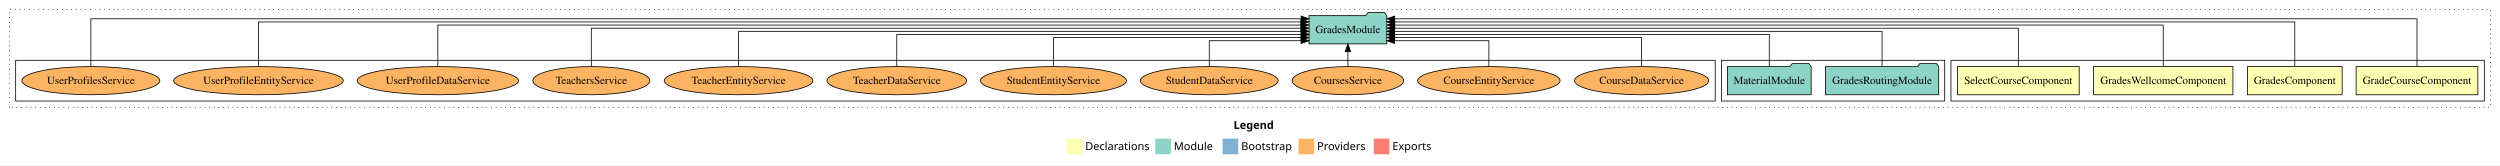
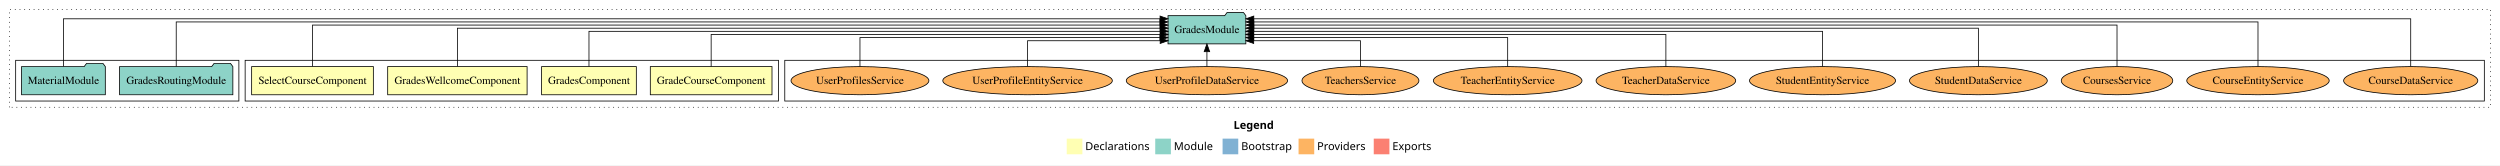
<svg xmlns="http://www.w3.org/2000/svg" width="3192pt" height="211pt" viewBox="0.00 0.00 3192.00 211.00">
  <g id="graph0" class="graph" transform="scale(1 1) rotate(0) translate(4 207)">
    <polygon fill="white" stroke="transparent" points="-4,4 -4,-207 3188,-207 3188,4 -4,4" />
    <text text-anchor="start" x="1571.01" y="-42.4" font-family="sans-serif" font-weight="bold" font-size="14.00">Legend</text>
    <polygon fill="#ffffb3" stroke="transparent" points="1358,-10 1358,-30 1378,-30 1378,-10 1358,-10" />
    <text text-anchor="start" x="1381.63" y="-15.4" font-family="sans-serif" font-size="14.00">  Declarations</text>
    <polygon fill="#8dd3c7" stroke="transparent" points="1471,-10 1471,-30 1491,-30 1491,-10 1471,-10" />
    <text text-anchor="start" x="1494.73" y="-15.4" font-family="sans-serif" font-size="14.00">  Module</text>
    <polygon fill="#80b1d3" stroke="transparent" points="1557,-10 1557,-30 1577,-30 1577,-10 1557,-10" />
    <text text-anchor="start" x="1580.78" y="-15.4" font-family="sans-serif" font-size="14.00">  Bootstrap</text>
    <polygon fill="#fdb462" stroke="transparent" points="1654,-10 1654,-30 1674,-30 1674,-10 1654,-10" />
    <text text-anchor="start" x="1677.67" y="-15.4" font-family="sans-serif" font-size="14.00">  Providers</text>
    <polygon fill="#fb8072" stroke="transparent" points="1750,-10 1750,-30 1770,-30 1770,-10 1750,-10" />
    <text text-anchor="start" x="1773.73" y="-15.4" font-family="sans-serif" font-size="14.00">  Exports</text>
    <g id="clust1" class="cluster">
      <polygon fill="none" stroke="black" stroke-dasharray="1,5" points="8,-70 8,-195 3176,-195 3176,-70 8,-70" />
    </g>
+     <g id="clust10" class="cluster">
+       <polygon fill="none" stroke="black" points="998,-78 998,-130 3168,-130 3168,-78 998,-78" />
+     </g>
    <g id="clust2" class="cluster">
-       <polygon fill="none" stroke="black" points="2487,-78 2487,-130 3168,-130 3168,-78 2487,-78" />
+       <polygon fill="none" stroke="black" points="309,-78 309,-130 990,-130 990,-78 309,-78" />
    </g>
    <g id="clust7" class="cluster">
-       <polygon fill="none" stroke="black" points="2194,-78 2194,-130 2479,-130 2479,-78 2194,-78" />
-     </g>
-     <g id="clust10" class="cluster">
-       <polygon fill="none" stroke="black" points="16,-78 16,-130 2186,-130 2186,-78 16,-78" />
+       <polygon fill="none" stroke="black" points="16,-78 16,-130 301,-130 301,-78 16,-78" />
    </g>
    <g id="node1" class="node">
-       <polygon fill="#ffffb3" stroke="black" points="3159.69,-122 3004.31,-122 3004.31,-86 3159.69,-86 3159.69,-122" />
-       <text text-anchor="middle" x="3082" y="-99.8" font-family="Times,serif" font-size="14.00">GradeCourseComponent</text>
+       <polygon fill="#ffffb3" stroke="black" points="981.69,-122 826.31,-122 826.31,-86 981.69,-86 981.69,-122" />
+       <text text-anchor="middle" x="904" y="-99.8" font-family="Times,serif" font-size="14.00">GradeCourseComponent</text>
    </g>
    <g id="node5" class="node">
-       <polygon fill="#8dd3c7" stroke="black" points="1766.69,-187 1763.69,-191 1742.69,-191 1739.69,-187 1667.31,-187 1667.31,-151 1766.69,-151 1766.69,-187" />
-       <text text-anchor="middle" x="1717" y="-164.8" font-family="Times,serif" font-size="14.00">GradesModule</text>
+       <polygon fill="#8dd3c7" stroke="black" points="1586.69,-187 1583.69,-191 1562.69,-191 1559.69,-187 1487.31,-187 1487.31,-151 1586.69,-151 1586.69,-187" />
+       <text text-anchor="middle" x="1537" y="-164.8" font-family="Times,serif" font-size="14.00">GradesModule</text>
    </g>
    <g id="edge1" class="edge">
-       <path fill="none" stroke="black" d="M3082,-122.32C3082,-145.66 3082,-183 3082,-183 3082,-183 1776.79,-183 1776.79,-183" />
-       <polygon fill="black" stroke="black" points="1776.79,-179.5 1766.79,-183 1776.79,-186.5 1776.79,-179.5" />
+       <path fill="none" stroke="black" d="M904,-122.02C904,-139.37 904,-163 904,-163 904,-163 1477.33,-163 1477.33,-163" />
+       <polygon fill="black" stroke="black" points="1477.33,-166.5 1487.33,-163 1477.33,-159.5 1477.33,-166.5" />
    </g>
    <g id="node2" class="node">
-       <polygon fill="#ffffb3" stroke="black" points="2986.47,-122 2865.53,-122 2865.53,-86 2986.47,-86 2986.47,-122" />
-       <text text-anchor="middle" x="2926" y="-99.8" font-family="Times,serif" font-size="14.00">GradesComponent</text>
+       <polygon fill="#ffffb3" stroke="black" points="808.47,-122 687.53,-122 687.53,-86 808.47,-86 808.47,-122" />
+       <text text-anchor="middle" x="748" y="-99.8" font-family="Times,serif" font-size="14.00">GradesComponent</text>
    </g>
    <g id="edge2" class="edge">
-       <path fill="none" stroke="black" d="M2926,-122.16C2926,-144.35 2926,-179 2926,-179 2926,-179 1776.65,-179 1776.65,-179" />
-       <polygon fill="black" stroke="black" points="1776.65,-175.5 1766.65,-179 1776.65,-182.5 1776.65,-175.5" />
+       <path fill="none" stroke="black" d="M748,-122.22C748,-140.83 748,-167 748,-167 748,-167 1477.35,-167 1477.35,-167" />
+       <polygon fill="black" stroke="black" points="1477.35,-170.5 1487.35,-167 1477.35,-163.5 1477.35,-170.5" />
    </g>
    <g id="node3" class="node">
-       <polygon fill="#ffffb3" stroke="black" points="2847,-122 2669,-122 2669,-86 2847,-86 2847,-122" />
-       <text text-anchor="middle" x="2758" y="-99.8" font-family="Times,serif" font-size="14.00">GradesWellcomeComponent</text>
+       <polygon fill="#ffffb3" stroke="black" points="669,-122 491,-122 491,-86 669,-86 669,-122" />
+       <text text-anchor="middle" x="580" y="-99.8" font-family="Times,serif" font-size="14.00">GradesWellcomeComponent</text>
    </g>
    <g id="edge3" class="edge">
-       <path fill="none" stroke="black" d="M2758,-122.28C2758,-143.32 2758,-175 2758,-175 2758,-175 1776.86,-175 1776.86,-175" />
-       <polygon fill="black" stroke="black" points="1776.86,-171.5 1766.86,-175 1776.86,-178.5 1776.86,-171.5" />
+       <path fill="none" stroke="black" d="M580,-122.31C580,-142.15 580,-171 580,-171 580,-171 1477.23,-171 1477.23,-171" />
+       <polygon fill="black" stroke="black" points="1477.23,-174.5 1487.23,-171 1477.23,-167.5 1477.23,-174.5" />
    </g>
    <g id="node4" class="node">
-       <polygon fill="#ffffb3" stroke="black" points="2650.7,-122 2495.3,-122 2495.3,-86 2650.7,-86 2650.7,-122" />
-       <text text-anchor="middle" x="2573" y="-99.8" font-family="Times,serif" font-size="14.00">SelectCourseComponent</text>
+       <polygon fill="#ffffb3" stroke="black" points="472.7,-122 317.3,-122 317.3,-86 472.7,-86 472.7,-122" />
+       <text text-anchor="middle" x="395" y="-99.8" font-family="Times,serif" font-size="14.00">SelectCourseComponent</text>
    </g>
    <g id="edge4" class="edge">
-       <path fill="none" stroke="black" d="M2573,-122.31C2573,-142.15 2573,-171 2573,-171 2573,-171 1776.72,-171 1776.72,-171" />
-       <polygon fill="black" stroke="black" points="1776.72,-167.5 1766.72,-171 1776.72,-174.5 1776.72,-167.5" />
+       <path fill="none" stroke="black" d="M395,-122.28C395,-143.32 395,-175 395,-175 395,-175 1477.2,-175 1477.2,-175" />
+       <polygon fill="black" stroke="black" points="1477.2,-178.5 1487.2,-175 1477.2,-171.5 1477.2,-178.5" />
    </g>
    <g id="node6" class="node">
-       <polygon fill="#8dd3c7" stroke="black" points="2471.31,-122 2468.31,-126 2447.31,-126 2444.31,-122 2326.69,-122 2326.69,-86 2471.31,-86 2471.31,-122" />
-       <text text-anchor="middle" x="2399" y="-99.8" font-family="Times,serif" font-size="14.00">GradesRoutingModule</text>
+       <polygon fill="#8dd3c7" stroke="black" points="293.31,-122 290.31,-126 269.31,-126 266.31,-122 148.69,-122 148.69,-86 293.31,-86 293.31,-122" />
+       <text text-anchor="middle" x="221" y="-99.8" font-family="Times,serif" font-size="14.00">GradesRoutingModule</text>
    </g>
    <g id="edge5" class="edge">
-       <path fill="none" stroke="black" d="M2399,-122.22C2399,-140.83 2399,-167 2399,-167 2399,-167 1776.6,-167 1776.6,-167" />
-       <polygon fill="black" stroke="black" points="1776.6,-163.5 1766.6,-167 1776.6,-170.5 1776.6,-163.5" />
+       <path fill="none" stroke="black" d="M221,-122.16C221,-144.35 221,-179 221,-179 221,-179 1477.02,-179 1477.02,-179" />
+       <polygon fill="black" stroke="black" points="1477.02,-182.5 1487.02,-179 1477.02,-175.5 1477.02,-182.5" />
    </g>
    <g id="node7" class="node">
-       <polygon fill="#8dd3c7" stroke="black" points="2308.47,-122 2305.47,-126 2284.47,-126 2281.47,-122 2201.53,-122 2201.53,-86 2308.47,-86 2308.47,-122" />
-       <text text-anchor="middle" x="2255" y="-99.8" font-family="Times,serif" font-size="14.00">MaterialModule</text>
+       <polygon fill="#8dd3c7" stroke="black" points="130.47,-122 127.47,-126 106.47,-126 103.47,-122 23.53,-122 23.53,-86 130.47,-86 130.47,-122" />
+       <text text-anchor="middle" x="77" y="-99.8" font-family="Times,serif" font-size="14.00">MaterialModule</text>
    </g>
    <g id="edge6" class="edge">
-       <path fill="none" stroke="black" d="M2255,-122.02C2255,-139.37 2255,-163 2255,-163 2255,-163 1776.65,-163 1776.65,-163" />
-       <polygon fill="black" stroke="black" points="1776.65,-159.5 1766.65,-163 1776.65,-166.5 1776.65,-159.5" />
+       <path fill="none" stroke="black" d="M77,-122.32C77,-145.66 77,-183 77,-183 77,-183 1477.17,-183 1477.17,-183" />
+       <polygon fill="black" stroke="black" points="1477.17,-186.5 1487.17,-183 1477.17,-179.5 1477.17,-186.5" />
    </g>
    <g id="node8" class="node">
-       <ellipse fill="#fdb462" stroke="black" cx="2092" cy="-104" rx="85.65" ry="18" />
-       <text text-anchor="middle" x="2092" y="-99.8" font-family="Times,serif" font-size="14.00">CourseDataService</text>
+       <ellipse fill="#fdb462" stroke="black" cx="3074" cy="-104" rx="85.65" ry="18" />
+       <text text-anchor="middle" x="3074" y="-99.8" font-family="Times,serif" font-size="14.00">CourseDataService</text>
    </g>
    <g id="edge7" class="edge">
-       <path fill="none" stroke="black" d="M2092,-122.01C2092,-138.05 2092,-159 2092,-159 2092,-159 1776.8,-159 1776.8,-159" />
-       <polygon fill="black" stroke="black" points="1776.8,-155.5 1766.8,-159 1776.8,-162.5 1776.8,-155.5" />
+       <path fill="none" stroke="black" d="M3074,-122.32C3074,-145.66 3074,-183 3074,-183 3074,-183 1596.83,-183 1596.83,-183" />
+       <polygon fill="black" stroke="black" points="1596.83,-179.5 1586.83,-183 1596.83,-186.5 1596.83,-179.5" />
    </g>
    <g id="node9" class="node">
-       <ellipse fill="#fdb462" stroke="black" cx="1897" cy="-104" rx="90.91" ry="18" />
-       <text text-anchor="middle" x="1897" y="-99.8" font-family="Times,serif" font-size="14.00">CourseEntityService</text>
+       <ellipse fill="#fdb462" stroke="black" cx="2879" cy="-104" rx="90.91" ry="18" />
+       <text text-anchor="middle" x="2879" y="-99.8" font-family="Times,serif" font-size="14.00">CourseEntityService</text>
    </g>
    <g id="edge8" class="edge">
-       <path fill="none" stroke="black" d="M1897,-122.12C1897,-136.78 1897,-155 1897,-155 1897,-155 1776.66,-155 1776.66,-155" />
-       <polygon fill="black" stroke="black" points="1776.66,-151.5 1766.66,-155 1776.66,-158.5 1776.66,-151.5" />
+       <path fill="none" stroke="black" d="M2879,-122.16C2879,-144.35 2879,-179 2879,-179 2879,-179 1596.76,-179 1596.76,-179" />
+       <polygon fill="black" stroke="black" points="1596.76,-175.5 1586.76,-179 1596.76,-182.5 1596.76,-175.5" />
    </g>
    <g id="node10" class="node">
-       <ellipse fill="#fdb462" stroke="black" cx="1717" cy="-104" rx="71.2" ry="18" />
-       <text text-anchor="middle" x="1717" y="-99.8" font-family="Times,serif" font-size="14.00">CoursesService</text>
+       <ellipse fill="#fdb462" stroke="black" cx="2699" cy="-104" rx="71.2" ry="18" />
+       <text text-anchor="middle" x="2699" y="-99.8" font-family="Times,serif" font-size="14.00">CoursesService</text>
    </g>
    <g id="edge9" class="edge">
-       <path fill="none" stroke="black" d="M1717,-122.11C1717,-122.11 1717,-140.99 1717,-140.99" />
-       <polygon fill="black" stroke="black" points="1713.5,-140.99 1717,-150.99 1720.5,-140.99 1713.5,-140.99" />
+       <path fill="none" stroke="black" d="M2699,-122.28C2699,-143.32 2699,-175 2699,-175 2699,-175 1596.93,-175 1596.93,-175" />
+       <polygon fill="black" stroke="black" points="1596.93,-171.5 1586.93,-175 1596.93,-178.5 1596.93,-171.5" />
    </g>
    <g id="node11" class="node">
-       <ellipse fill="#fdb462" stroke="black" cx="1540" cy="-104" rx="87.96" ry="18" />
-       <text text-anchor="middle" x="1540" y="-99.8" font-family="Times,serif" font-size="14.00">StudentDataService</text>
+       <ellipse fill="#fdb462" stroke="black" cx="2522" cy="-104" rx="87.96" ry="18" />
+       <text text-anchor="middle" x="2522" y="-99.8" font-family="Times,serif" font-size="14.00">StudentDataService</text>
    </g>
    <g id="edge10" class="edge">
-       <path fill="none" stroke="black" d="M1540,-122.12C1540,-136.78 1540,-155 1540,-155 1540,-155 1657.22,-155 1657.22,-155" />
-       <polygon fill="black" stroke="black" points="1657.22,-158.5 1667.22,-155 1657.22,-151.5 1657.22,-158.5" />
+       <path fill="none" stroke="black" d="M2522,-122.31C2522,-142.15 2522,-171 2522,-171 2522,-171 1596.86,-171 1596.86,-171" />
+       <polygon fill="black" stroke="black" points="1596.86,-167.5 1586.86,-171 1596.86,-174.5 1596.86,-167.5" />
    </g>
    <g id="node12" class="node">
-       <ellipse fill="#fdb462" stroke="black" cx="1341" cy="-104" rx="93.21" ry="18" />
-       <text text-anchor="middle" x="1341" y="-99.8" font-family="Times,serif" font-size="14.00">StudentEntityService</text>
+       <ellipse fill="#fdb462" stroke="black" cx="2323" cy="-104" rx="93.21" ry="18" />
+       <text text-anchor="middle" x="2323" y="-99.8" font-family="Times,serif" font-size="14.00">StudentEntityService</text>
    </g>
    <g id="edge11" class="edge">
-       <path fill="none" stroke="black" d="M1341,-122.01C1341,-138.05 1341,-159 1341,-159 1341,-159 1657.07,-159 1657.07,-159" />
-       <polygon fill="black" stroke="black" points="1657.07,-162.5 1667.07,-159 1657.07,-155.5 1657.07,-162.5" />
+       <path fill="none" stroke="black" d="M2323,-122.22C2323,-140.83 2323,-167 2323,-167 2323,-167 1596.76,-167 1596.76,-167" />
+       <polygon fill="black" stroke="black" points="1596.76,-163.5 1586.76,-167 1596.76,-170.5 1596.76,-163.5" />
    </g>
    <g id="node13" class="node">
-       <ellipse fill="#fdb462" stroke="black" cx="1141" cy="-104" rx="89.12" ry="18" />
-       <text text-anchor="middle" x="1141" y="-99.8" font-family="Times,serif" font-size="14.00">TeacherDataService</text>
+       <ellipse fill="#fdb462" stroke="black" cx="2123" cy="-104" rx="89.12" ry="18" />
+       <text text-anchor="middle" x="2123" y="-99.8" font-family="Times,serif" font-size="14.00">TeacherDataService</text>
    </g>
    <g id="edge12" class="edge">
-       <path fill="none" stroke="black" d="M1141,-122.02C1141,-139.37 1141,-163 1141,-163 1141,-163 1657.39,-163 1657.39,-163" />
-       <polygon fill="black" stroke="black" points="1657.39,-166.5 1667.39,-163 1657.39,-159.5 1657.39,-166.5" />
+       <path fill="none" stroke="black" d="M2123,-122.02C2123,-139.37 2123,-163 2123,-163 2123,-163 1596.71,-163 1596.71,-163" />
+       <polygon fill="black" stroke="black" points="1596.71,-159.5 1586.71,-163 1596.71,-166.5 1596.71,-159.5" />
    </g>
    <g id="node14" class="node">
-       <ellipse fill="#fdb462" stroke="black" cx="939" cy="-104" rx="94.88" ry="18" />
-       <text text-anchor="middle" x="939" y="-99.8" font-family="Times,serif" font-size="14.00">TeacherEntityService</text>
+       <ellipse fill="#fdb462" stroke="black" cx="1921" cy="-104" rx="94.88" ry="18" />
+       <text text-anchor="middle" x="1921" y="-99.8" font-family="Times,serif" font-size="14.00">TeacherEntityService</text>
    </g>
    <g id="edge13" class="edge">
-       <path fill="none" stroke="black" d="M939,-122.22C939,-140.83 939,-167 939,-167 939,-167 1657.15,-167 1657.15,-167" />
-       <polygon fill="black" stroke="black" points="1657.15,-170.5 1667.15,-167 1657.15,-163.5 1657.15,-170.5" />
+       <path fill="none" stroke="black" d="M1921,-122.01C1921,-138.05 1921,-159 1921,-159 1921,-159 1596.81,-159 1596.81,-159" />
+       <polygon fill="black" stroke="black" points="1596.81,-155.5 1586.81,-159 1596.81,-162.5 1596.81,-155.5" />
    </g>
    <g id="node15" class="node">
-       <ellipse fill="#fdb462" stroke="black" cx="751" cy="-104" rx="74.67" ry="18" />
-       <text text-anchor="middle" x="751" y="-99.8" font-family="Times,serif" font-size="14.00">TeachersService</text>
+       <ellipse fill="#fdb462" stroke="black" cx="1733" cy="-104" rx="74.67" ry="18" />
+       <text text-anchor="middle" x="1733" y="-99.8" font-family="Times,serif" font-size="14.00">TeachersService</text>
    </g>
    <g id="edge14" class="edge">
-       <path fill="none" stroke="black" d="M751,-122.31C751,-142.15 751,-171 751,-171 751,-171 1657.1,-171 1657.1,-171" />
-       <polygon fill="black" stroke="black" points="1657.1,-174.5 1667.1,-171 1657.1,-167.5 1657.1,-174.5" />
+       <path fill="none" stroke="black" d="M1733,-122.12C1733,-136.78 1733,-155 1733,-155 1733,-155 1596.71,-155 1596.71,-155" />
+       <polygon fill="black" stroke="black" points="1596.71,-151.5 1586.71,-155 1596.71,-158.5 1596.71,-151.5" />
    </g>
    <g id="node16" class="node">
-       <ellipse fill="#fdb462" stroke="black" cx="555" cy="-104" rx="102.96" ry="18" />
-       <text text-anchor="middle" x="555" y="-99.8" font-family="Times,serif" font-size="14.00">UserProfileDataService</text>
+       <ellipse fill="#fdb462" stroke="black" cx="1537" cy="-104" rx="102.96" ry="18" />
+       <text text-anchor="middle" x="1537" y="-99.8" font-family="Times,serif" font-size="14.00">UserProfileDataService</text>
    </g>
    <g id="edge15" class="edge">
-       <path fill="none" stroke="black" d="M555,-122.28C555,-143.32 555,-175 555,-175 555,-175 1657.07,-175 1657.07,-175" />
-       <polygon fill="black" stroke="black" points="1657.07,-178.5 1667.07,-175 1657.07,-171.5 1657.07,-178.5" />
+       <path fill="none" stroke="black" d="M1537,-122.11C1537,-122.11 1537,-140.99 1537,-140.99" />
+       <polygon fill="black" stroke="black" points="1533.5,-140.99 1537,-150.99 1540.5,-140.99 1533.5,-140.99" />
    </g>
    <g id="node17" class="node">
-       <ellipse fill="#fdb462" stroke="black" cx="326" cy="-104" rx="108.22" ry="18" />
-       <text text-anchor="middle" x="326" y="-99.8" font-family="Times,serif" font-size="14.00">UserProfileEntityService</text>
+       <ellipse fill="#fdb462" stroke="black" cx="1308" cy="-104" rx="108.22" ry="18" />
+       <text text-anchor="middle" x="1308" y="-99.8" font-family="Times,serif" font-size="14.00">UserProfileEntityService</text>
    </g>
    <g id="edge16" class="edge">
-       <path fill="none" stroke="black" d="M326,-122.16C326,-144.35 326,-179 326,-179 326,-179 1657.08,-179 1657.08,-179" />
-       <polygon fill="black" stroke="black" points="1657.08,-182.5 1667.08,-179 1657.08,-175.5 1657.08,-182.5" />
+       <path fill="none" stroke="black" d="M1308,-122.12C1308,-136.78 1308,-155 1308,-155 1308,-155 1477.31,-155 1477.31,-155" />
+       <polygon fill="black" stroke="black" points="1477.31,-158.5 1487.31,-155 1477.31,-151.5 1477.31,-158.5" />
    </g>
    <g id="node18" class="node">
-       <ellipse fill="#fdb462" stroke="black" cx="112" cy="-104" rx="88.01" ry="18" />
-       <text text-anchor="middle" x="112" y="-99.8" font-family="Times,serif" font-size="14.00">UserProfilesService</text>
+       <ellipse fill="#fdb462" stroke="black" cx="1094" cy="-104" rx="88.01" ry="18" />
+       <text text-anchor="middle" x="1094" y="-99.8" font-family="Times,serif" font-size="14.00">UserProfilesService</text>
    </g>
    <g id="edge17" class="edge">
-       <path fill="none" stroke="black" d="M112,-122.32C112,-145.66 112,-183 112,-183 112,-183 1657.21,-183 1657.21,-183" />
-       <polygon fill="black" stroke="black" points="1657.21,-186.5 1667.21,-183 1657.21,-179.5 1657.21,-186.5" />
+       <path fill="none" stroke="black" d="M1094,-122.01C1094,-138.05 1094,-159 1094,-159 1094,-159 1477.04,-159 1477.04,-159" />
+       <polygon fill="black" stroke="black" points="1477.04,-162.5 1487.04,-159 1477.04,-155.5 1477.04,-162.5" />
    </g>
  </g>
</svg>
